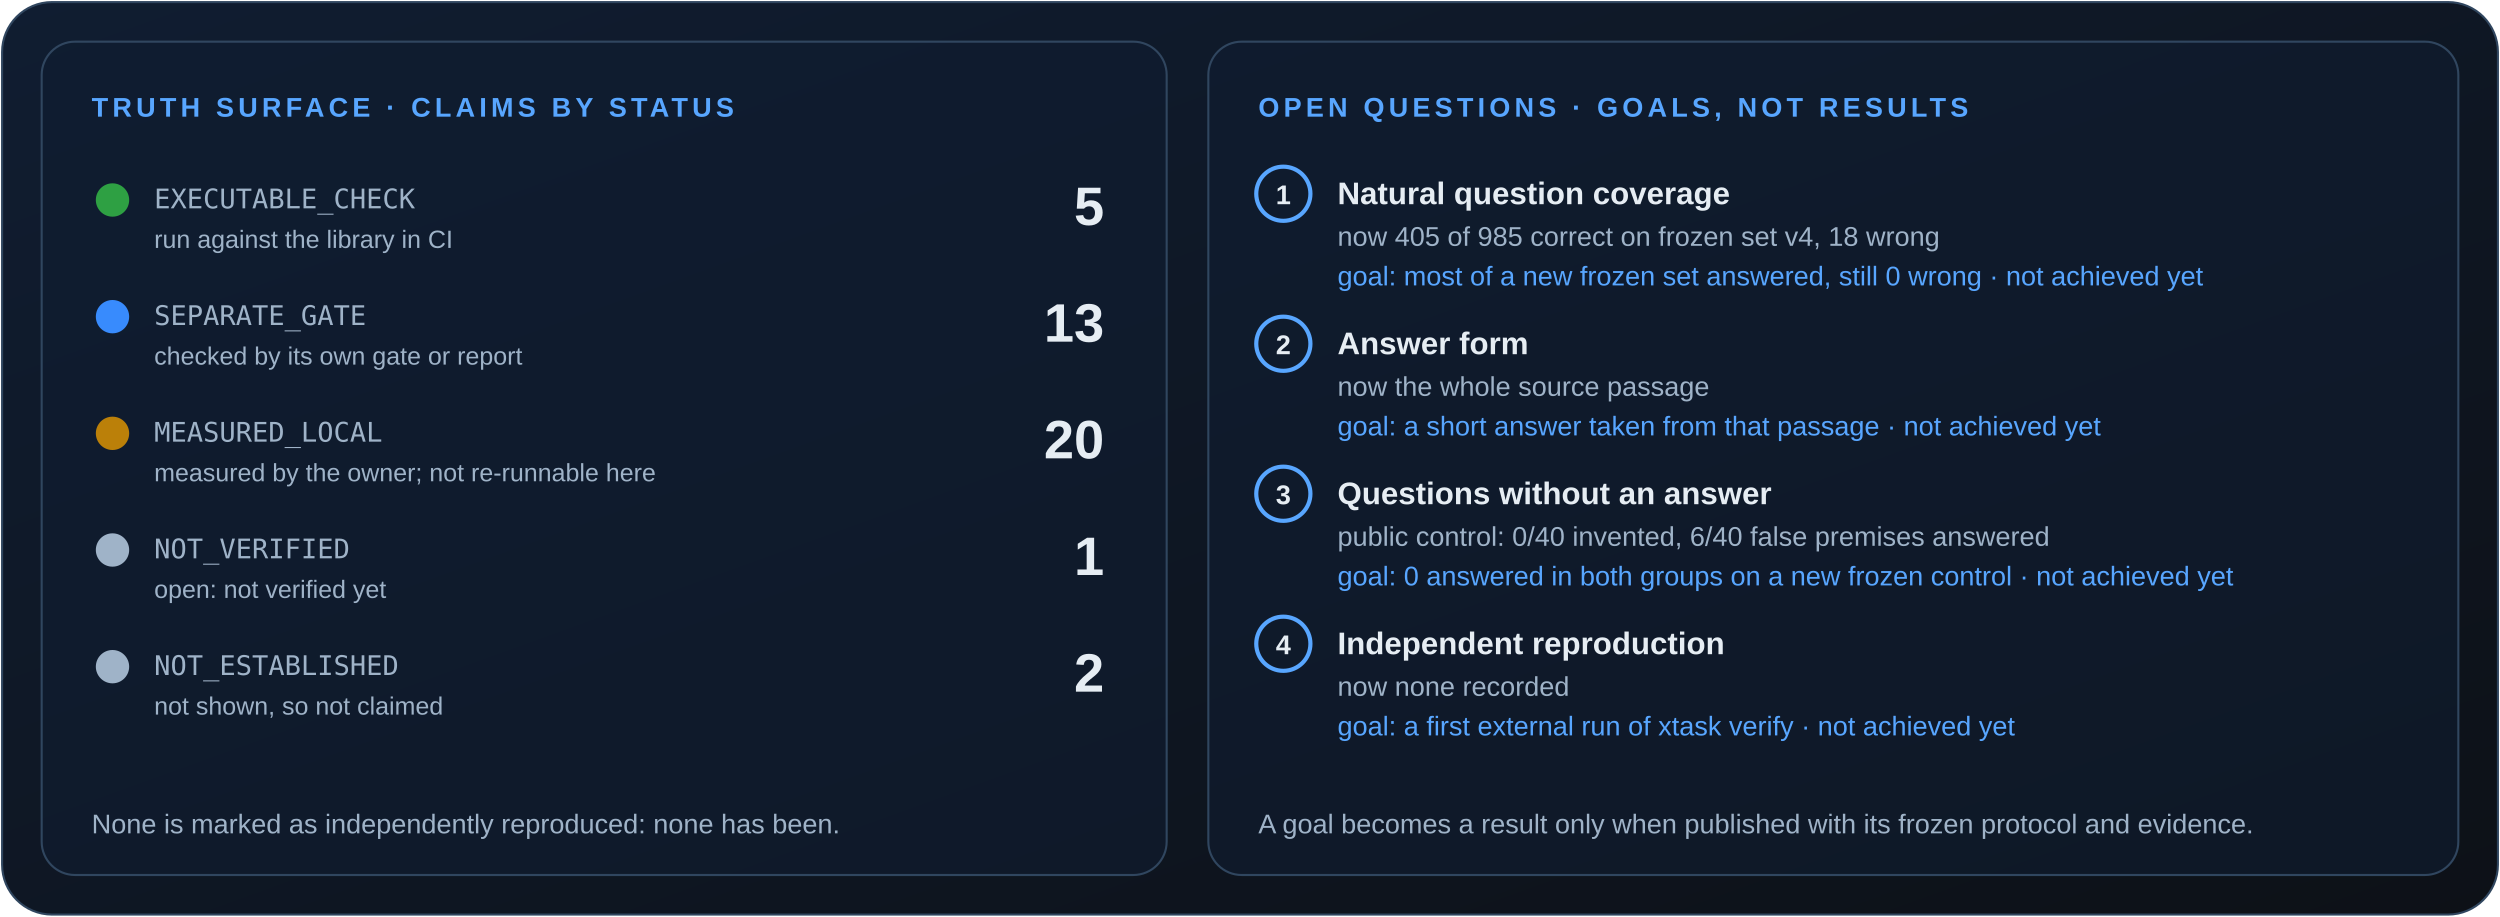
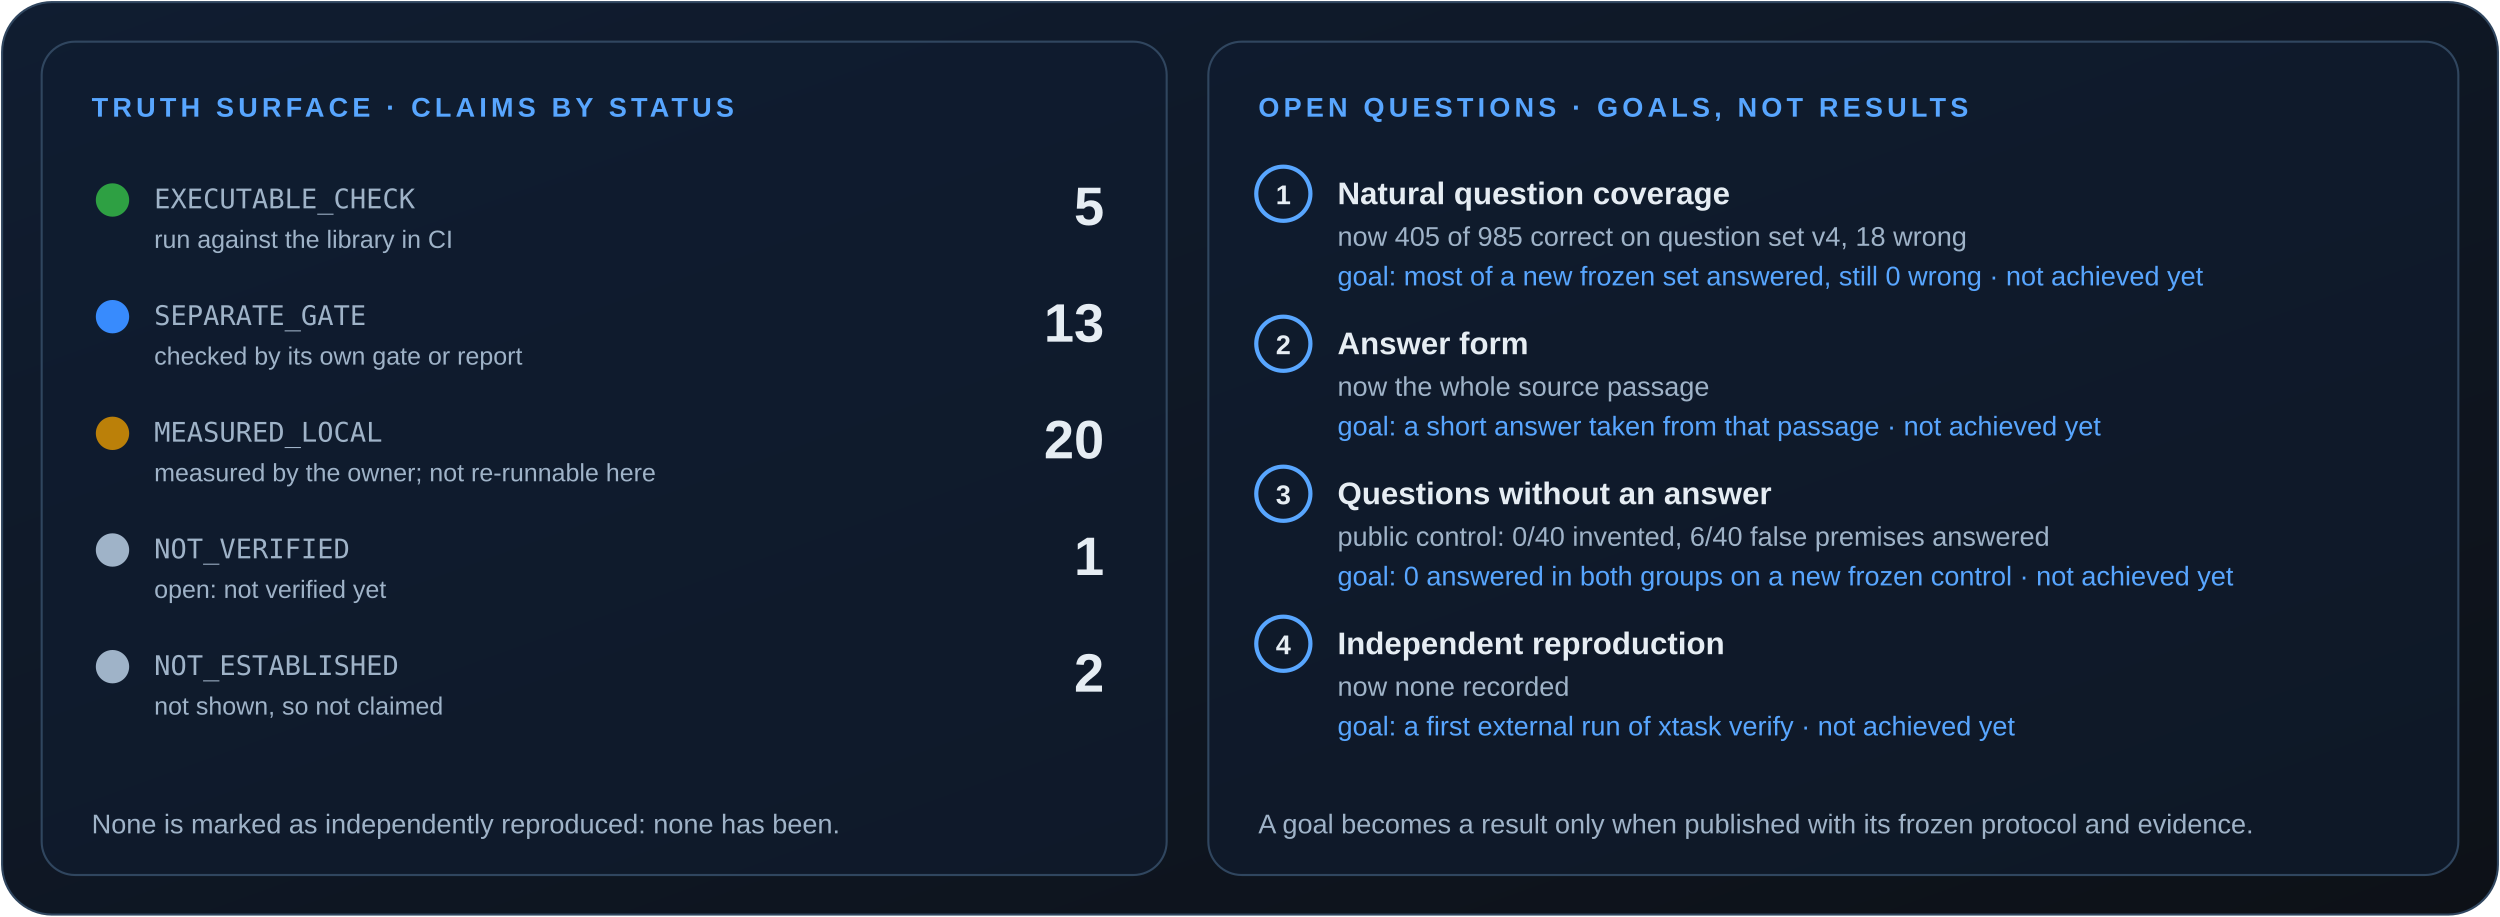
<svg xmlns="http://www.w3.org/2000/svg" width="1200" height="440" viewBox="0 0 1200 440" role="img" aria-labelledby="t d">
  <style>
text{font-family:Arial,Helvetica,sans-serif;fill:#e6edf3}
.mono{font-family:ui-monospace,Consolas,"DejaVu Sans Mono",monospace;fill:#9fb3c8}
.kick{font-size:13px;font-weight:700;letter-spacing:2px;fill:#58a6ff}
.mut{fill:#9fb3c8}.b{font-weight:700}
</style>
  <defs>
    <linearGradient id="bg" x2="1" y2="1">
      <stop stop-color="#101d31" />
      <stop offset="1" stop-color="#0d1117" />
    </linearGradient>
    <clipPath id="card">
      <rect x="1" y="1" width="1198" height="438" rx="24" />
    </clipPath>
  </defs>
  <rect x="1" y="1" width="1198" height="438" rx="24" fill="url(#bg)" stroke="#30465f" />
  <rect x="20" y="20" width="540" height="400" rx="16" fill="#101d31" fill-opacity=".6" stroke="#30465f" />
  <rect x="580" y="20" width="600" height="400" rx="16" fill="#101d31" fill-opacity=".6" stroke="#30465f" />
  <text class="kick" x="44" y="56">TRUTH SURFACE · CLAIMS BY STATUS</text>
  <circle cx="54" cy="96" r="8" fill="#2ea043" />
  <text x="74" y="100" font-size="13" class="mono">EXECUTABLE_CHECK</text>
  <text x="74" y="119" font-size="12" class="mut">run against the library in CI</text>
  <text x="530" y="108" font-size="26" class="b" text-anchor="end">5</text>
  <circle cx="54" cy="152" r="8" fill="#388bfd" />
  <text x="74" y="156" font-size="13" class="mono">SEPARATE_GATE</text>
  <text x="74" y="175" font-size="12" class="mut">checked by its own gate or report</text>
  <text x="530" y="164" font-size="26" class="b" text-anchor="end">13</text>
  <circle cx="54" cy="208" r="8" fill="#bb8009" />
  <text x="74" y="212" font-size="13" class="mono">MEASURED_LOCAL</text>
  <text x="74" y="231" font-size="12" class="mut">measured by the owner; not re-runnable here</text>
  <text x="530" y="220" font-size="26" class="b" text-anchor="end">20</text>
  <circle cx="54" cy="264" r="8" fill="#9fb3c8" />
  <text x="74" y="268" font-size="13" class="mono">NOT_VERIFIED</text>
  <text x="74" y="287" font-size="12" class="mut">open: not verified yet</text>
  <text x="530" y="276" font-size="26" class="b" text-anchor="end">1</text>
  <circle cx="54" cy="320" r="8" fill="#9fb3c8" />
  <text x="74" y="324" font-size="13" class="mono">NOT_ESTABLISHED</text>
  <text x="74" y="343" font-size="12" class="mut">not shown, so not claimed</text>
  <text x="530" y="332" font-size="26" class="b" text-anchor="end">2</text>
  <text x="44" y="400" font-size="13" class="mut">None is marked as independently reproduced: none has been.</text>
  <text class="kick" x="604" y="56">OPEN QUESTIONS · GOALS, NOT RESULTS</text>
  <circle cx="616" cy="93" r="13" fill="none" stroke="#58a6ff" stroke-width="2" />
  <text x="616" y="98" font-size="13" class="b" text-anchor="middle">1</text>
  <text x="642" y="98" font-size="15" class="b">Natural question coverage</text>
-   <text x="642" y="118" font-size="13" class="mut">now 405 of 985 correct on frozen set v4, 18 wrong</text>
+   <text x="642" y="118" font-size="13" class="mut">now 405 of 985 correct on question set v4, 18 wrong</text>
  <text x="642" y="137" font-size="13" style="fill:#58a6ff">goal: most of a new frozen set answered, still 0 wrong · not achieved yet</text>
  <circle cx="616" cy="165" r="13" fill="none" stroke="#58a6ff" stroke-width="2" />
  <text x="616" y="170" font-size="13" class="b" text-anchor="middle">2</text>
  <text x="642" y="170" font-size="15" class="b">Answer form</text>
  <text x="642" y="190" font-size="13" class="mut">now the whole source passage</text>
  <text x="642" y="209" font-size="13" style="fill:#58a6ff">goal: a short answer taken from that passage · not achieved yet</text>
  <circle cx="616" cy="237" r="13" fill="none" stroke="#58a6ff" stroke-width="2" />
  <text x="616" y="242" font-size="13" class="b" text-anchor="middle">3</text>
  <text x="642" y="242" font-size="15" class="b">Questions without an answer</text>
  <text x="642" y="262" font-size="13" class="mut">public control: 0/40 invented, 6/40 false premises answered</text>
  <text x="642" y="281" font-size="13" style="fill:#58a6ff">goal: 0 answered in both groups on a new frozen control · not achieved yet</text>
  <circle cx="616" cy="309" r="13" fill="none" stroke="#58a6ff" stroke-width="2" />
  <text x="616" y="314" font-size="13" class="b" text-anchor="middle">4</text>
  <text x="642" y="314" font-size="15" class="b">Independent reproduction</text>
  <text x="642" y="334" font-size="13" class="mut">now none recorded</text>
  <text x="642" y="353" font-size="13" style="fill:#58a6ff">goal: a first external run of xtask verify · not achieved yet</text>
  <text x="604" y="400" font-size="13" class="mut">A goal becomes a result only when published with its frozen protocol and evidence.</text>
</svg>
